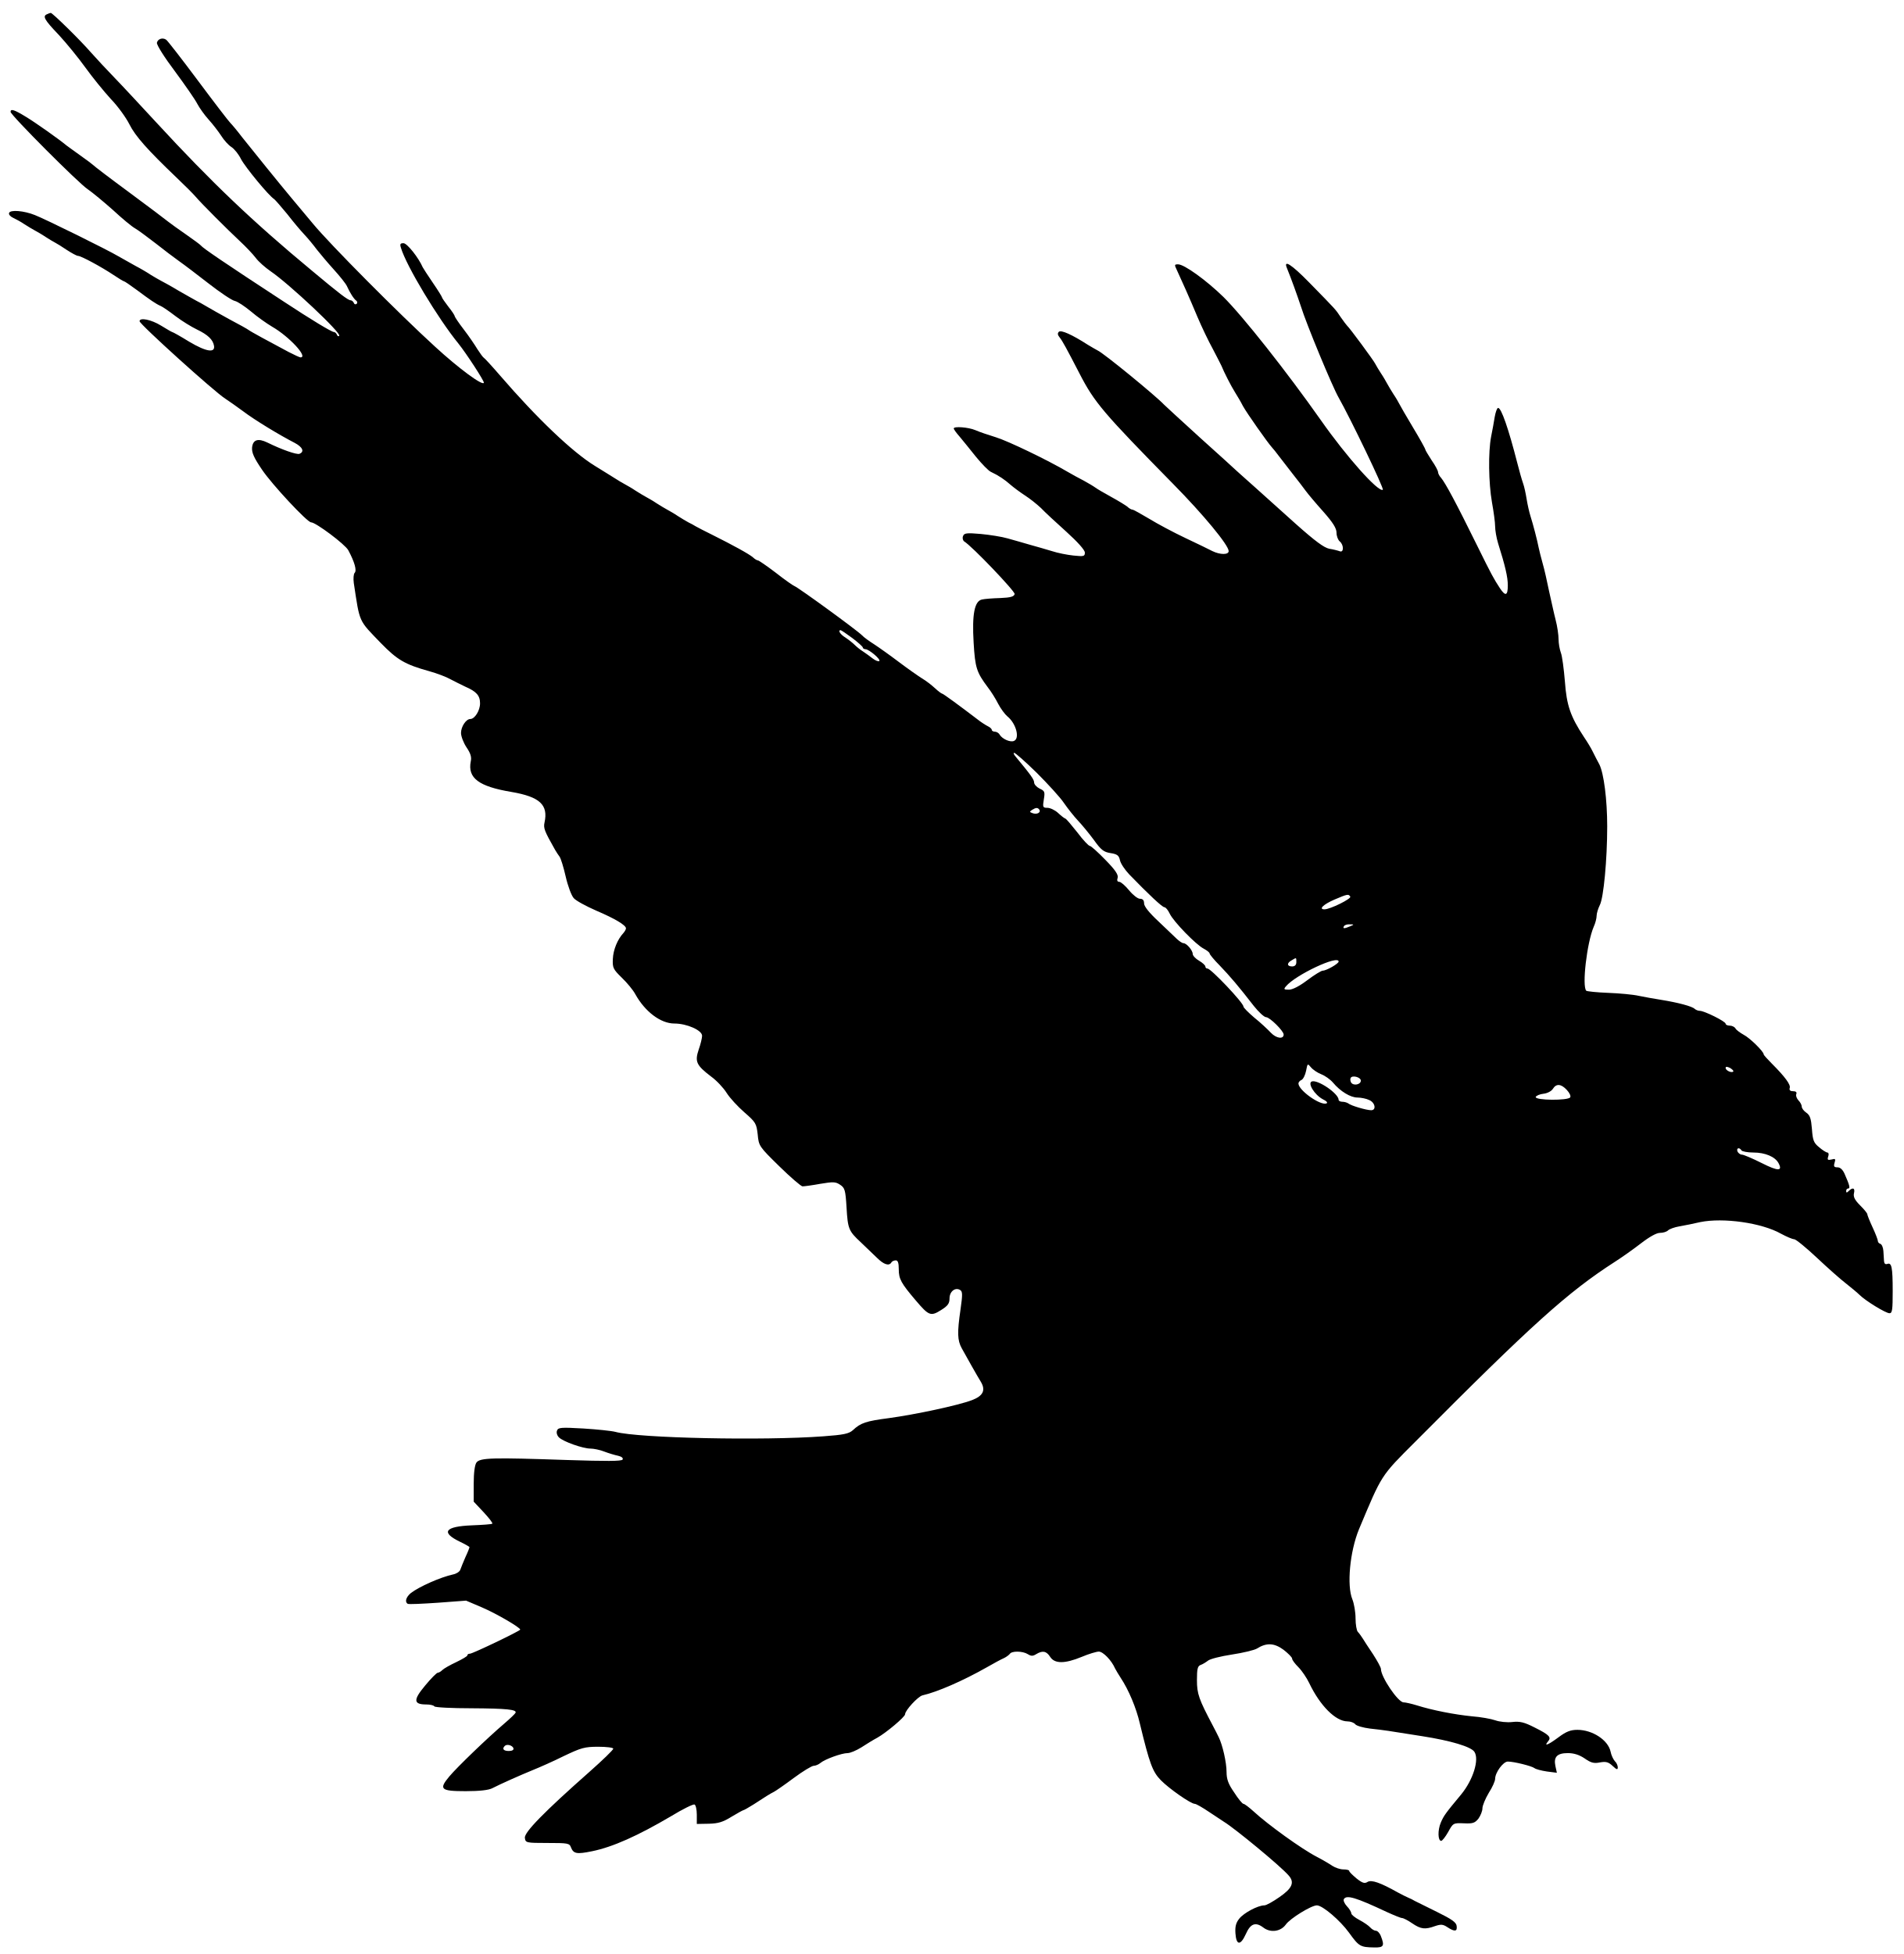
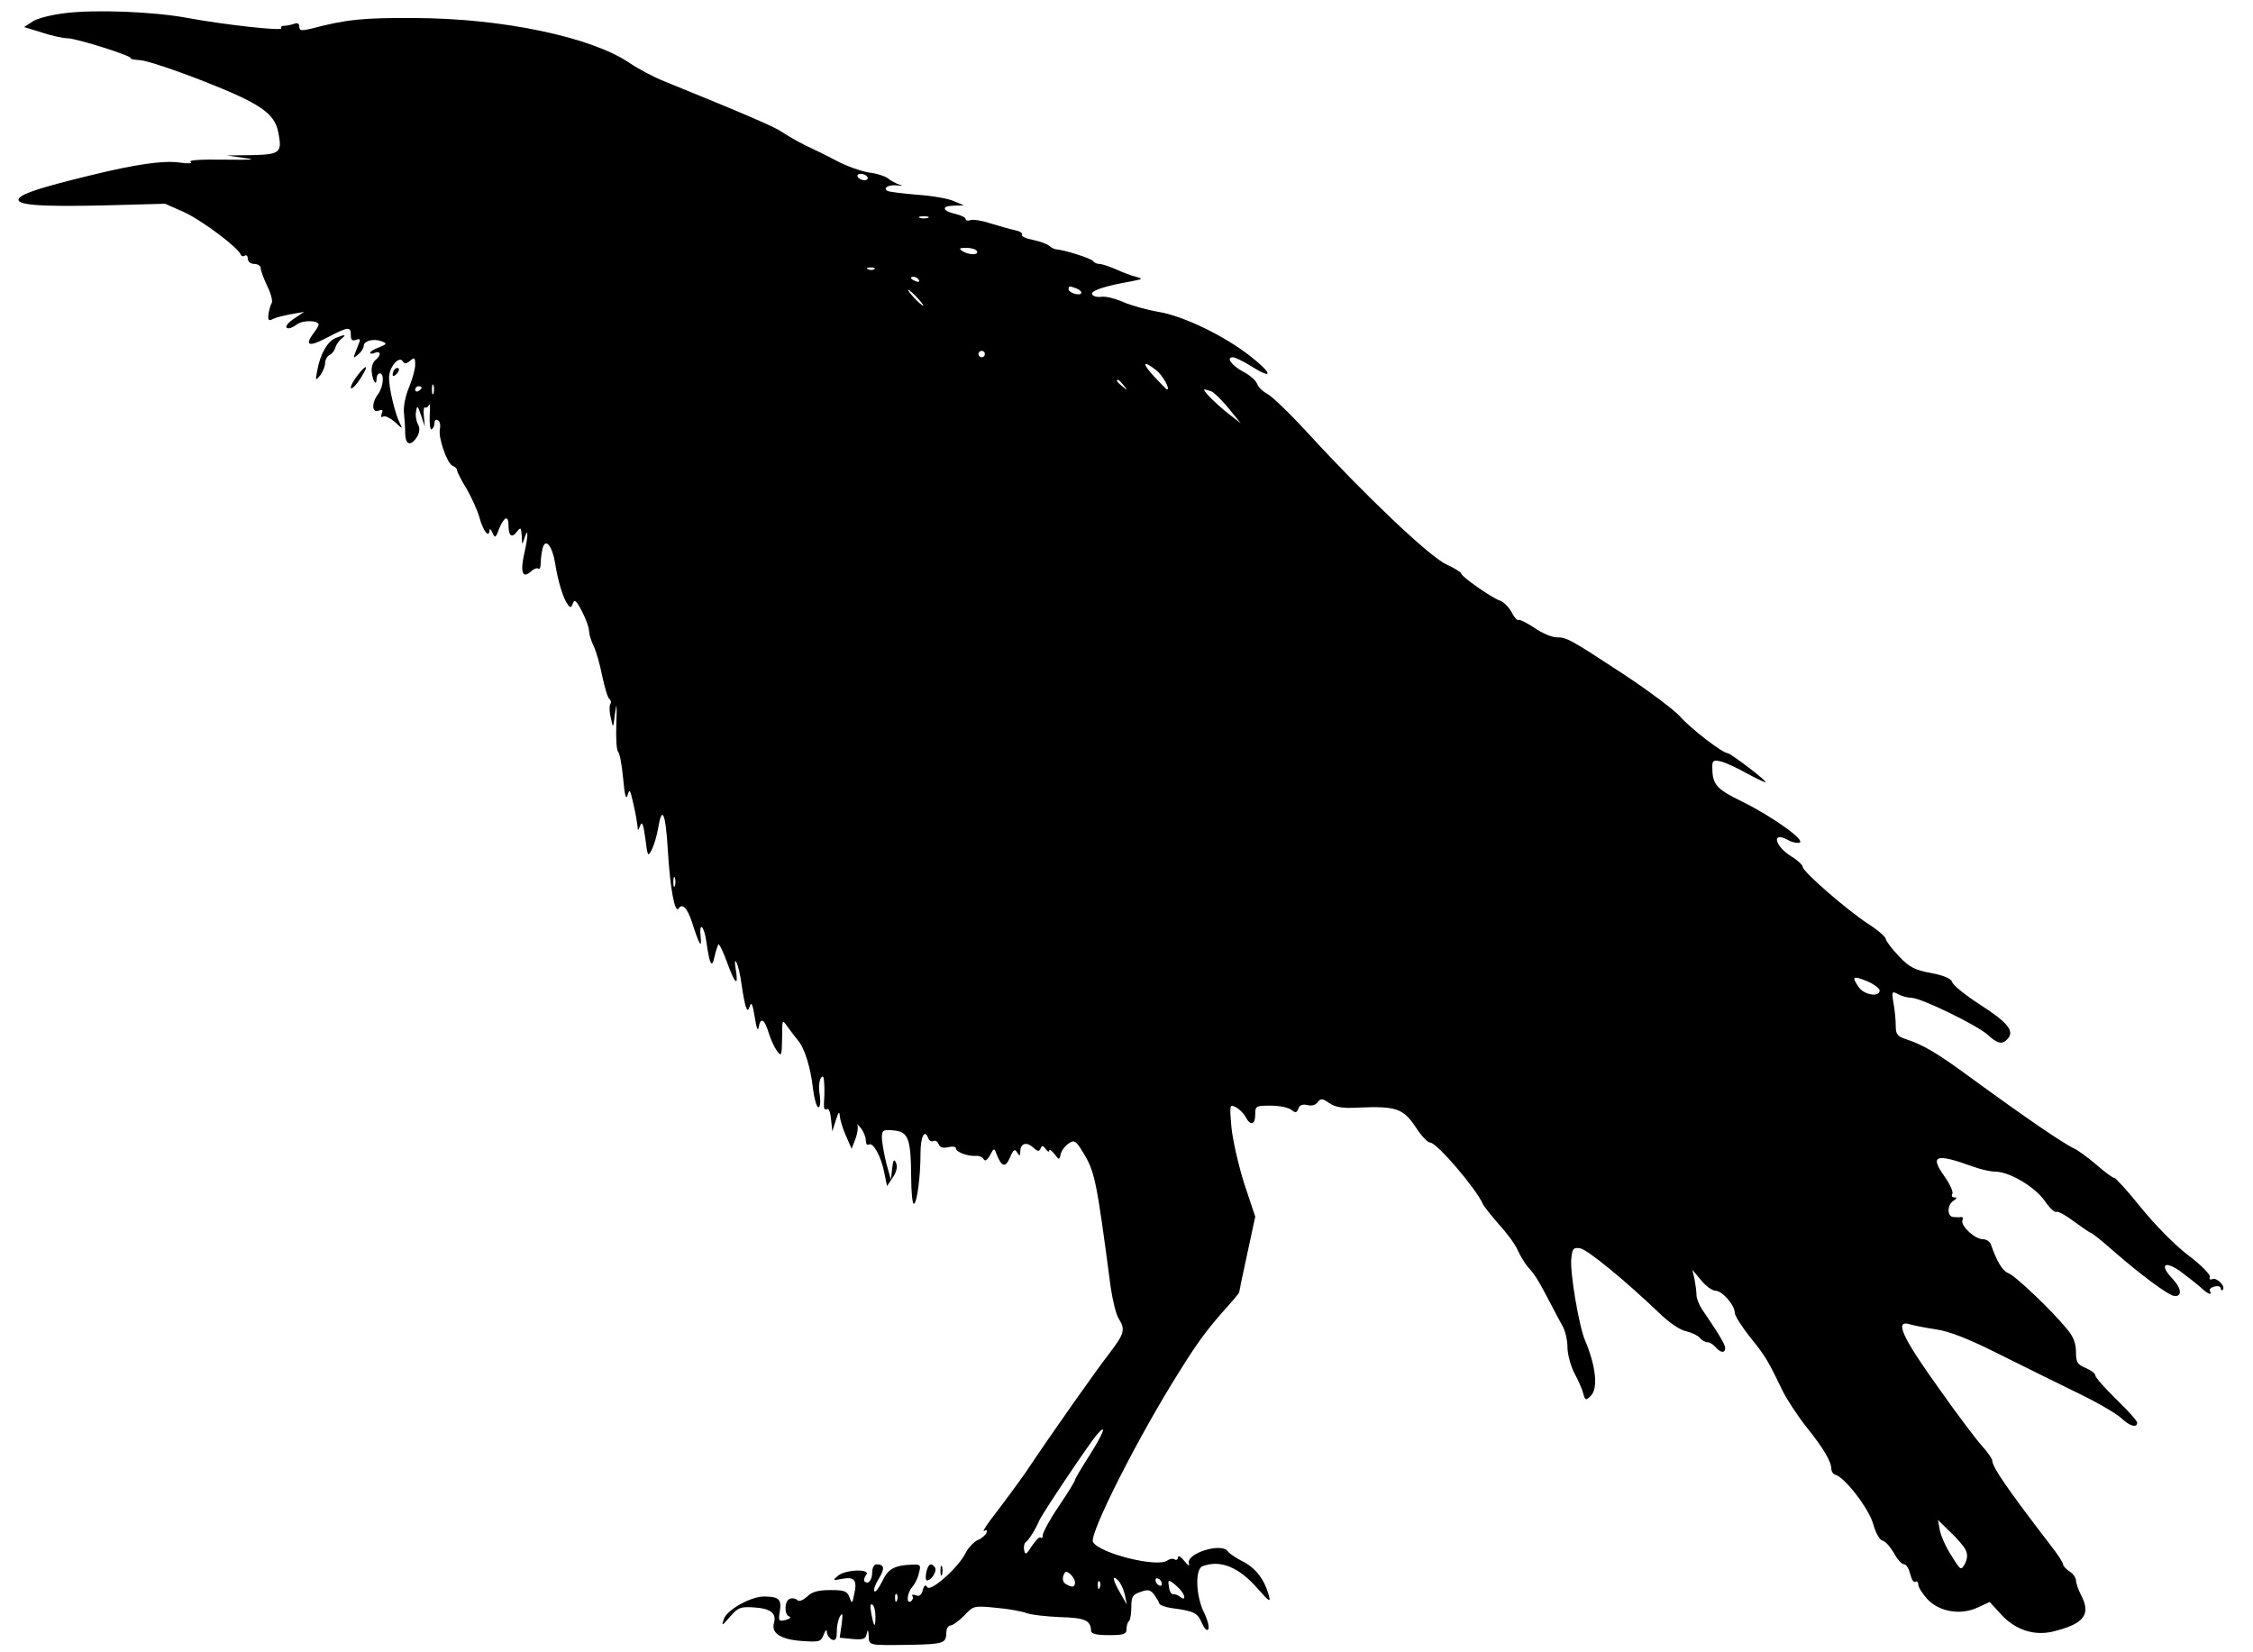
- <svg xmlns="http://www.w3.org/2000/svg" version="1.0" width="900pt" height="924pt" viewBox="0 0 900 924" preserveAspectRatio="xMidYMid meet">
-   <g transform="translate(0,924) scale(0.1,-0.1)" fill="#000000" stroke="none">
-     <path d="M223 9173 c-23 -9 -14 -26 55 -98 37 -40 94 -110 127 -156 33 -46 87 -112 119 -147 33 -34 72 -88 88 -120 28 -56 86 -121 222 -251 38 -36 79 -77 90 -90 29 -34 151 -156 211 -212 28 -26 61 -61 74 -78 13 -18 45 -46 71 -64 87 -59 337 -294 324 -305 -4 -4 -9 -1 -11 6 -3 6 -9 12 -14 12 -11 0 -110 60 -239 145 -283 185 -381 252 -390 264 -3 4 -34 27 -70 52 -36 25 -74 52 -85 61 -11 9 -94 72 -185 139 -91 67 -167 125 -170 129 -3 3 -29 23 -59 44 -30 21 -59 43 -65 47 -36 30 -149 110 -194 137 -54 33 -72 39 -72 23 0 -15 322 -338 365 -366 22 -15 75 -59 119 -98 43 -40 90 -79 105 -87 14 -8 57 -40 96 -70 38 -30 88 -68 112 -85 23 -16 86 -64 140 -106 54 -42 109 -79 123 -82 14 -3 48 -26 77 -50 28 -24 73 -56 100 -72 80 -46 172 -145 134 -145 -4 0 -30 12 -57 26 -92 49 -179 96 -189 104 -5 4 -46 27 -90 50 -44 24 -93 52 -110 62 -16 10 -37 21 -45 25 -8 4 -46 26 -85 48 -38 23 -77 44 -85 48 -8 4 -28 16 -45 26 -16 11 -50 31 -75 44 -25 14 -61 34 -80 45 -50 30 -348 177 -395 195 -52 21 -117 26 -122 10 -3 -7 6 -17 19 -23 13 -6 37 -19 53 -30 17 -11 39 -24 50 -30 11 -6 34 -19 50 -30 17 -11 37 -23 45 -27 8 -4 34 -20 56 -35 23 -15 47 -28 53 -28 14 0 109 -51 169 -91 24 -16 45 -29 48 -29 3 0 31 -19 62 -42 63 -47 89 -65 112 -75 8 -3 40 -25 70 -48 30 -23 76 -51 101 -63 52 -25 76 -48 81 -77 6 -35 -36 -29 -117 19 -42 26 -78 46 -81 46 -2 0 -26 14 -52 30 -47 29 -102 40 -102 21 0 -14 354 -334 405 -366 17 -11 55 -38 85 -60 54 -41 171 -112 243 -149 38 -20 48 -42 23 -52 -13 -5 -84 20 -151 53 -45 22 -69 14 -73 -23 -2 -25 9 -49 47 -105 47 -70 214 -249 232 -249 22 0 161 -104 176 -132 30 -56 41 -96 30 -107 -5 -5 -7 -27 -4 -48 29 -191 21 -173 128 -284 78 -80 114 -101 229 -133 36 -10 81 -27 100 -38 19 -10 51 -26 70 -35 53 -23 70 -42 70 -79 0 -34 -25 -74 -46 -74 -20 0 -44 -36 -44 -66 0 -16 12 -47 26 -68 19 -28 25 -46 20 -67 -15 -78 37 -118 193 -144 134 -23 174 -61 156 -144 -6 -27 -1 -40 50 -130 6 -11 16 -25 21 -32 6 -8 19 -50 29 -94 10 -44 27 -90 38 -102 10 -12 58 -38 106 -59 89 -38 141 -69 141 -84 0 -5 -6 -15 -12 -22 -28 -30 -48 -79 -50 -122 -2 -42 1 -49 42 -89 25 -24 54 -59 64 -78 46 -83 120 -139 185 -139 59 0 131 -32 131 -58 0 -10 -7 -40 -16 -65 -19 -57 -12 -74 59 -128 25 -18 58 -53 73 -77 15 -24 53 -65 84 -92 54 -47 57 -53 63 -105 5 -54 7 -57 102 -150 53 -52 103 -95 110 -95 8 0 46 5 84 12 60 10 72 10 93 -4 23 -15 26 -25 31 -107 6 -103 10 -112 68 -166 23 -22 57 -55 75 -72 33 -33 58 -41 69 -23 3 6 13 10 21 10 10 0 14 -12 14 -42 0 -46 11 -66 80 -147 62 -73 71 -77 120 -46 32 20 40 31 40 55 0 33 27 54 50 40 12 -7 12 -22 2 -92 -16 -110 -15 -146 6 -184 21 -38 72 -129 90 -158 24 -40 11 -67 -42 -87 -66 -25 -268 -68 -393 -85 -107 -14 -133 -22 -170 -57 -19 -17 -44 -22 -140 -29 -282 -21 -873 -9 -983 21 -19 5 -88 12 -152 16 -105 6 -119 5 -124 -10 -4 -9 0 -23 9 -32 20 -20 113 -53 149 -53 15 0 45 -6 65 -14 21 -8 51 -17 66 -20 17 -4 25 -11 21 -18 -5 -8 -77 -8 -263 -2 -352 12 -411 11 -428 -12 -8 -11 -13 -48 -13 -101 l0 -84 47 -50 c25 -27 44 -51 41 -54 -2 -3 -46 -6 -97 -8 -127 -5 -148 -33 -57 -77 25 -12 46 -24 46 -26 0 -3 -8 -24 -19 -47 -10 -23 -21 -50 -24 -59 -3 -10 -19 -20 -34 -23 -60 -13 -161 -58 -200 -88 -23 -19 -30 -42 -15 -51 5 -3 68 0 142 5 l134 10 75 -32 c68 -29 181 -95 181 -105 0 -6 -225 -114 -238 -114 -7 0 -12 -3 -12 -8 0 -4 -24 -18 -53 -32 -28 -13 -58 -30 -65 -37 -7 -7 -17 -13 -22 -13 -5 0 -32 -27 -60 -61 -57 -68 -55 -89 6 -89 18 0 35 -4 38 -9 3 -5 82 -9 176 -9 166 -1 214 -6 208 -21 -2 -5 -25 -27 -53 -51 -82 -70 -223 -206 -260 -250 -51 -61 -42 -70 77 -70 66 0 109 5 126 14 41 21 131 61 192 86 30 12 96 41 146 66 82 39 98 44 163 44 39 0 71 -4 71 -9 0 -6 -51 -55 -112 -109 -215 -190 -310 -287 -306 -313 3 -23 5 -24 107 -24 96 0 104 -1 111 -21 12 -30 27 -33 100 -18 98 20 216 73 374 166 54 33 103 57 110 55 6 -2 11 -24 11 -48 l0 -44 57 1 c44 1 67 8 107 33 28 17 54 31 56 31 3 0 24 12 48 27 58 38 79 51 97 60 8 4 50 33 93 65 43 32 86 58 95 58 8 0 23 6 31 13 21 18 101 47 129 47 12 0 41 12 65 27 23 15 57 36 76 46 41 23 131 98 131 111 0 18 61 84 82 89 70 16 190 68 303 132 33 19 70 39 82 44 11 5 24 15 28 20 9 15 61 14 85 -1 16 -10 24 -10 40 0 30 18 48 15 66 -13 21 -33 69 -33 149 0 33 14 70 25 81 25 20 0 60 -41 77 -80 4 -8 16 -28 27 -45 37 -56 73 -141 90 -215 46 -190 60 -228 99 -268 39 -40 142 -112 161 -112 6 0 36 -17 67 -38 30 -20 62 -41 71 -47 51 -31 266 -208 305 -253 30 -33 18 -61 -43 -103 -30 -21 -62 -39 -71 -39 -31 0 -98 -36 -119 -63 -16 -20 -20 -38 -18 -69 4 -58 24 -59 49 -4 22 50 46 59 83 31 34 -26 82 -19 106 14 20 29 121 91 147 91 27 0 110 -71 152 -129 47 -65 53 -69 119 -70 45 -1 50 7 32 53 -5 14 -16 26 -24 26 -7 0 -19 7 -27 16 -7 8 -30 24 -51 35 -21 11 -38 25 -38 31 0 6 -9 22 -21 34 -12 13 -18 28 -14 34 13 20 55 8 202 -61 35 -16 67 -29 73 -29 6 0 28 -11 48 -25 41 -28 61 -30 108 -13 27 9 37 9 58 -5 35 -23 48 -21 44 6 -2 17 -24 32 -93 66 -49 24 -97 48 -105 52 -8 5 -22 12 -30 15 -8 3 -31 15 -50 25 -82 46 -124 61 -143 50 -14 -9 -24 -6 -52 16 -19 16 -35 31 -35 36 0 4 -12 7 -28 7 -15 0 -38 8 -52 17 -13 9 -47 29 -74 43 -70 36 -231 152 -299 215 -21 19 -42 35 -47 35 -5 0 -25 24 -44 54 -28 40 -36 63 -36 97 0 45 -19 128 -37 164 -5 11 -18 36 -28 55 -66 125 -75 150 -75 215 0 53 3 67 18 72 9 3 25 13 34 20 9 8 60 21 113 29 53 8 106 21 118 28 46 29 82 27 126 -5 22 -17 41 -36 41 -42 0 -7 14 -25 30 -41 16 -16 39 -50 51 -75 51 -107 125 -181 181 -181 14 0 31 -6 37 -14 6 -7 37 -16 69 -20 72 -8 78 -9 247 -36 135 -21 232 -50 247 -74 24 -36 -6 -133 -63 -202 -74 -89 -82 -100 -96 -133 -15 -35 -14 -86 2 -86 5 0 20 19 33 42 23 42 24 43 74 41 42 -2 52 1 69 22 10 14 19 36 19 49 0 13 14 46 30 73 17 26 30 56 30 66 0 30 38 82 60 82 29 0 113 -21 126 -31 6 -5 32 -12 59 -16 l47 -6 -7 32 c-9 43 8 61 59 61 28 0 54 -8 79 -25 30 -21 44 -25 73 -19 28 5 40 2 60 -17 19 -18 24 -19 24 -6 0 8 -6 22 -14 29 -7 8 -17 28 -20 45 -12 55 -86 103 -157 103 -32 0 -53 -8 -89 -35 -50 -37 -71 -45 -50 -20 17 20 7 31 -63 66 -49 25 -69 30 -106 26 -24 -3 -61 1 -80 8 -20 7 -70 16 -111 19 -80 8 -185 28 -261 52 -26 8 -54 14 -62 14 -26 0 -107 120 -107 158 0 7 -17 38 -37 69 -21 31 -43 65 -49 75 -7 11 -17 25 -23 31 -6 6 -11 35 -11 64 0 30 -7 70 -15 90 -27 65 -12 226 31 331 110 262 101 249 268 416 552 555 720 706 942 849 33 21 88 60 123 87 40 31 74 50 90 50 15 0 32 5 39 12 6 6 30 15 54 19 24 4 68 13 98 20 108 22 290 -3 382 -55 26 -14 54 -26 62 -26 8 0 57 -40 108 -88 51 -48 113 -103 138 -122 24 -19 53 -43 63 -53 28 -28 124 -87 142 -87 13 0 15 17 15 104 0 115 -5 137 -26 129 -9 -3 -14 2 -15 13 -1 11 -2 32 -3 48 -1 16 -7 31 -14 34 -7 2 -12 8 -12 13 0 6 -11 35 -25 65 -14 30 -25 58 -25 62 0 5 -15 23 -34 42 -26 26 -33 41 -29 58 6 24 -6 29 -25 10 -9 -9 -12 -9 -12 0 0 7 4 12 10 12 10 0 6 16 -17 68 -9 21 -21 32 -34 32 -16 0 -19 4 -14 21 6 19 4 21 -14 16 -18 -4 -21 -2 -16 14 4 10 2 19 -4 19 -5 0 -23 11 -39 25 -26 21 -30 33 -34 87 -4 49 -9 64 -26 76 -12 8 -22 21 -22 29 0 8 -7 21 -16 30 -8 9 -13 22 -10 29 4 9 -2 14 -15 14 -14 0 -19 5 -16 15 6 15 -22 53 -85 116 -21 21 -38 40 -38 43 0 14 -67 79 -95 93 -16 9 -34 22 -38 29 -4 8 -17 14 -27 14 -11 0 -20 4 -20 9 0 11 -101 61 -122 61 -8 0 -18 4 -24 9 -11 12 -78 30 -159 43 -33 5 -81 14 -106 19 -26 6 -91 12 -144 14 -54 2 -100 7 -104 10 -21 21 3 227 35 302 8 17 14 41 14 53 0 11 7 34 15 50 18 34 35 216 35 372 0 127 -16 251 -37 293 -9 16 -23 44 -31 60 -8 17 -27 48 -42 70 -64 97 -82 150 -90 262 -5 60 -13 121 -19 136 -6 16 -11 45 -11 64 0 20 -6 62 -14 92 -8 31 -21 92 -31 136 -9 44 -22 103 -30 130 -8 28 -16 61 -19 75 -7 36 -26 109 -39 150 -6 19 -14 55 -18 80 -4 25 -11 59 -17 75 -6 17 -18 59 -27 95 -42 164 -76 262 -91 261 -5 0 -12 -20 -16 -43 -4 -24 -11 -65 -17 -93 -14 -73 -12 -218 4 -310 8 -44 15 -95 15 -114 0 -18 6 -54 14 -80 34 -108 46 -160 46 -199 0 -49 -11 -53 -37 -14 -30 46 -39 62 -108 202 -100 203 -150 296 -171 321 -8 8 -14 21 -14 27 0 6 -13 31 -30 55 -16 25 -30 48 -30 51 0 4 -26 51 -58 104 -32 53 -61 104 -65 112 -4 8 -16 29 -27 45 -11 17 -24 39 -30 50 -6 11 -19 34 -30 50 -11 17 -23 37 -27 45 -7 15 -122 171 -133 180 -3 3 -17 21 -30 40 -26 39 -20 32 -149 164 -85 87 -124 111 -105 67 20 -49 47 -124 66 -181 25 -81 149 -380 178 -430 55 -97 216 -431 209 -436 -21 -13 -171 155 -293 329 -162 230 -369 492 -461 583 -81 79 -185 154 -214 154 -18 0 -18 -2 -6 -27 21 -45 60 -132 98 -223 20 -47 52 -114 72 -150 19 -36 37 -72 41 -80 11 -28 45 -95 64 -125 10 -16 28 -46 38 -66 19 -34 116 -172 137 -195 6 -6 20 -24 32 -40 12 -16 42 -54 65 -84 24 -30 52 -67 63 -82 11 -15 48 -59 83 -98 45 -51 62 -78 62 -99 0 -16 7 -34 15 -41 20 -16 20 -54 1 -47 -8 3 -30 9 -50 12 -25 5 -67 36 -158 117 -68 61 -156 140 -197 177 -41 36 -79 71 -85 76 -6 6 -83 76 -171 155 -88 80 -164 150 -170 156 -37 40 -287 245 -315 257 -8 4 -28 16 -45 26 -76 49 -128 72 -138 62 -7 -7 -6 -15 4 -27 13 -16 33 -53 93 -169 71 -138 111 -185 444 -524 142 -144 262 -289 262 -317 0 -18 -40 -18 -77 0 -15 8 -73 36 -128 62 -55 26 -132 67 -171 91 -39 23 -74 43 -79 43 -5 0 -16 6 -24 14 -9 7 -43 28 -76 46 -33 18 -67 38 -75 44 -8 6 -33 21 -55 33 -22 11 -56 30 -75 41 -95 56 -282 146 -340 164 -36 11 -80 26 -98 34 -33 14 -102 19 -102 8 0 -4 12 -21 28 -39 15 -18 50 -61 77 -95 28 -34 59 -66 70 -71 38 -18 66 -37 93 -61 15 -13 46 -36 69 -51 22 -14 56 -41 75 -59 18 -19 72 -69 121 -113 53 -48 87 -86 87 -98 0 -18 -5 -19 -54 -14 -29 3 -75 12 -102 21 -27 8 -74 22 -104 30 -30 9 -77 22 -105 30 -27 8 -85 17 -127 21 -68 6 -79 4 -84 -10 -4 -9 -1 -20 5 -25 38 -23 241 -236 239 -249 -3 -12 -18 -17 -68 -19 -36 -1 -75 -4 -87 -7 -35 -8 -47 -70 -39 -204 7 -119 14 -140 67 -211 15 -19 37 -54 49 -78 12 -23 32 -50 44 -60 41 -33 60 -105 30 -116 -18 -7 -55 10 -67 30 -4 8 -15 14 -22 14 -8 0 -15 4 -15 8 0 5 -8 13 -19 18 -10 5 -32 19 -47 31 -84 64 -164 123 -169 123 -3 0 -18 11 -33 25 -15 14 -43 36 -62 47 -19 12 -69 47 -110 78 -41 31 -93 68 -116 83 -22 14 -49 33 -58 43 -25 25 -301 226 -320 233 -6 2 -46 30 -88 63 -42 32 -80 58 -84 58 -4 0 -15 6 -23 14 -18 16 -97 59 -191 106 -36 18 -72 36 -80 41 -8 5 -24 14 -35 19 -11 6 -33 19 -50 30 -16 11 -39 24 -50 30 -11 6 -33 19 -50 30 -16 11 -39 24 -50 30 -11 6 -33 19 -50 30 -16 11 -39 24 -50 30 -11 6 -32 18 -47 28 -15 9 -57 36 -95 59 -106 65 -273 224 -449 428 -38 44 -72 81 -76 83 -4 2 -17 20 -30 40 -12 20 -41 63 -65 94 -24 31 -43 60 -43 63 0 4 -13 24 -30 45 -16 21 -30 41 -30 44 0 3 -20 35 -44 70 -24 35 -45 68 -47 72 -20 46 -74 114 -91 114 -15 0 -18 -4 -12 -22 25 -85 175 -334 272 -453 37 -46 123 -178 120 -185 -5 -16 -119 68 -230 170 -170 155 -498 485 -578 582 -41 49 -87 104 -102 122 -47 56 -192 235 -233 287 -22 29 -47 59 -56 68 -9 9 -78 99 -154 201 -76 102 -143 188 -149 192 -17 12 -40 4 -44 -14 -2 -10 36 -70 85 -135 48 -65 96 -134 106 -154 10 -19 34 -53 54 -75 19 -21 46 -56 59 -76 13 -21 35 -45 48 -53 14 -9 35 -35 46 -58 21 -39 131 -173 157 -189 6 -5 33 -36 61 -70 27 -35 64 -79 82 -98 18 -19 44 -51 58 -70 15 -19 51 -62 80 -94 29 -32 58 -68 63 -80 13 -29 32 -60 44 -68 5 -4 6 -11 1 -15 -5 -4 -11 -2 -13 5 -3 6 -9 12 -15 12 -12 0 -54 32 -183 140 -280 232 -475 418 -735 700 -74 80 -163 176 -199 213 -36 37 -86 91 -111 119 -52 60 -183 188 -190 187 -3 0 -11 -3 -17 -6z m3807 -2950 c28 -21 50 -41 50 -45 0 -4 6 -8 13 -8 17 -1 73 -48 65 -56 -4 -3 -18 2 -31 12 -14 11 -35 26 -47 34 -13 8 -30 22 -39 31 -9 9 -28 24 -43 34 -25 15 -37 35 -23 35 3 0 28 -17 55 -37z m872 -637 c52 -52 111 -116 129 -143 18 -26 48 -64 66 -83 18 -19 52 -60 75 -91 34 -48 47 -58 79 -63 32 -5 40 -11 45 -34 3 -15 23 -45 44 -67 91 -94 156 -155 166 -155 6 0 17 -13 25 -30 18 -38 124 -147 161 -166 15 -8 28 -18 28 -23 0 -4 21 -30 48 -57 48 -50 89 -98 161 -191 23 -29 49 -53 58 -53 17 0 83 -65 83 -82 0 -23 -34 -19 -60 8 -15 16 -50 49 -79 72 -28 24 -51 47 -51 52 0 18 -154 180 -170 180 -6 0 -10 4 -10 9 0 6 -13 18 -30 28 -16 9 -30 24 -30 32 0 17 -29 51 -44 51 -6 0 -19 9 -31 20 -11 10 -50 48 -87 83 -44 41 -68 71 -68 85 0 15 -6 22 -20 22 -10 0 -33 18 -51 40 -18 22 -39 40 -46 40 -10 0 -12 7 -8 19 4 14 -10 36 -58 85 -35 36 -68 66 -74 66 -5 0 -32 28 -58 63 -27 34 -52 64 -57 66 -5 1 -21 14 -35 27 -14 13 -37 24 -50 24 -22 0 -23 3 -17 40 6 36 4 40 -20 51 -14 7 -26 20 -26 29 0 14 -16 36 -88 123 -8 9 -11 17 -6 17 5 0 53 -42 106 -94z m13 -175 c8 -14 -13 -24 -33 -16 -14 5 -14 7 -2 15 19 12 27 12 35 1z m1470 -411 c6 -10 -95 -60 -122 -60 -29 0 -6 23 47 46 63 27 67 27 75 14z m0 -140 c-28 -12 -37 -12 -30 0 3 6 16 10 28 9 21 0 21 -1 2 -9z m-255 -170 c0 -13 -7 -20 -20 -20 -25 0 -26 16 -2 29 23 14 22 14 22 -9z m200 3 c0 -10 -58 -43 -75 -43 -7 0 -40 -20 -73 -45 -37 -28 -70 -45 -87 -45 -24 0 -26 2 -14 16 45 54 249 150 249 117z m-82 -533 c18 -7 42 -24 55 -39 35 -42 83 -71 116 -71 16 0 42 -5 56 -12 28 -12 34 -48 9 -48 -23 0 -97 22 -108 32 -6 4 -18 8 -28 8 -10 0 -18 4 -18 9 0 30 -99 97 -127 87 -21 -8 13 -63 52 -84 19 -9 25 -17 17 -20 -30 -10 -131 62 -132 94 0 7 7 14 14 17 8 3 18 23 22 43 7 36 7 36 23 17 9 -11 31 -26 49 -33z m1948 13 c-8 -8 -36 5 -36 17 0 7 6 7 21 0 11 -7 18 -14 15 -17z m-1761 -43 c0 -19 -35 -26 -46 -9 -4 7 -5 17 -2 22 8 14 48 3 48 -13z m974 -44 c13 -14 20 -29 16 -35 -9 -16 -168 -15 -163 2 3 6 19 13 37 15 18 2 37 12 44 23 16 26 39 24 66 -5z m826 -286 c3 -5 29 -10 56 -10 56 0 103 -20 119 -50 21 -39 -2 -39 -79 0 -44 22 -86 40 -94 40 -8 0 -17 7 -21 15 -6 17 9 21 19 5z m-5807 -2827 c2 -8 -6 -13 -22 -13 -25 0 -33 10 -19 24 10 10 36 3 41 -11z" />
+ <svg xmlns="http://www.w3.org/2000/svg" version="1.0" width="700pt" height="513pt" viewBox="0 0 700 513" preserveAspectRatio="xMidYMid meet">
+   <g transform="translate(0,513) scale(0.1,-0.1)" fill="#000000" stroke="none">
+     <path d="M201 5089 c-41 -5 -86 -16 -100 -26 l-26 -17 55 -17 c30 -10 67 -18 81 -18 29 -1 201 -55 195 -62 -2 -2 11 -5 30 -6 19 -1 107 -30 196 -65 178 -70 222 -100 233 -161 12 -61 5 -67 -82 -69 l-78 -1 55 -8 c40 -5 23 -6 -63 -5 -70 1 -112 -1 -105 -7 8 -5 -6 -6 -34 -2 -51 7 -135 -5 -278 -40 -148 -36 -207 -55 -220 -70 -18 -22 59 -28 268 -23 l185 5 61 -27 c55 -26 166 -109 174 -131 2 -5 8 -7 13 -3 5 3 9 -2 9 -10 0 -9 9 -16 20 -16 11 0 20 -6 20 -13 0 -7 9 -32 20 -55 12 -24 18 -48 14 -54 -4 -6 -8 -22 -10 -34 -2 -19 1 -22 14 -15 10 5 35 11 57 15 l40 7 -27 -18 c-27 -17 -37 -33 -20 -33 5 0 16 6 26 13 18 13 66 12 66 -2 0 -3 -7 -15 -15 -25 -30 -40 -16 -45 41 -15 67 35 74 35 74 8 0 -15 4 -19 16 -15 12 5 15 2 9 -11 -20 -51 -20 -49 -2 -34 9 7 17 19 17 26 0 16 30 24 55 15 18 -7 18 -9 -7 -19 -16 -6 -28 -13 -28 -17 0 -3 7 -4 15 0 19 7 20 -8 1 -23 -8 -7 -13 -23 -11 -37 3 -29 15 -45 15 -21 0 10 5 17 10 17 15 0 11 -42 -5 -64 -21 -27 -20 -60 1 -52 12 5 15 2 10 -9 -3 -10 -2 -13 5 -9 6 3 22 -5 36 -17 24 -23 25 -23 15 -3 -15 29 -35 114 -33 143 1 32 31 66 42 49 6 -9 11 -9 23 1 14 12 16 10 16 -12 0 -14 -9 -46 -19 -70 -11 -25 -18 -60 -16 -79 2 -18 4 -48 4 -66 1 -36 19 -39 38 -7 7 13 8 26 1 38 -5 10 -8 28 -5 40 3 19 5 17 15 -13 l12 -35 -3 32 c-2 18 0 30 4 27 4 -2 9 2 12 8 3 7 4 -8 2 -34 -1 -26 2 -45 6 -42 5 3 9 12 9 20 0 8 5 12 11 8 6 -3 8 -15 6 -26 -7 -25 22 -108 39 -115 8 -3 14 -9 14 -14 0 -4 13 -31 30 -58 16 -28 34 -68 40 -90 11 -40 29 -64 31 -39 0 7 4 4 9 -7 8 -18 10 -17 21 13 16 38 29 42 29 9 0 -32 10 -40 26 -19 12 15 13 14 15 -13 1 -30 1 -30 9 -5 12 36 11 2 -1 -49 -13 -58 -6 -80 20 -57 9 9 21 13 24 9 4 -3 7 5 7 18 0 13 3 34 6 46 9 33 30 7 39 -48 8 -53 25 -109 39 -127 8 -11 11 -11 16 4 5 13 11 8 28 -25 12 -23 22 -50 22 -60 0 -10 6 -31 14 -47 8 -16 20 -58 27 -94 8 -36 17 -68 22 -71 5 -4 7 -11 3 -17 -3 -5 -3 -25 2 -43 7 -34 7 -33 13 16 5 36 6 27 4 -33 -2 -45 1 -84 5 -87 5 -3 12 -40 16 -83 5 -54 9 -69 14 -52 6 21 8 17 18 -28 7 -29 12 -61 13 -70 0 -14 2 -13 8 3 6 15 10 4 16 -40 7 -56 8 -58 20 -35 7 14 16 44 20 68 12 72 23 47 30 -70 7 -119 22 -199 34 -180 11 17 27 0 41 -43 22 -69 31 -85 27 -47 -6 51 11 37 18 -16 10 -70 17 -82 25 -44 4 18 10 35 12 38 3 2 15 -23 27 -56 25 -68 36 -78 27 -22 -4 23 -3 32 2 22 5 -8 12 -39 16 -68 4 -29 10 -60 13 -69 6 -15 7 -14 13 2 5 14 9 2 15 -35 5 -33 10 -46 12 -32 6 33 18 27 31 -16 6 -20 18 -46 26 -57 14 -19 15 -15 16 40 0 59 0 59 17 35 10 -14 24 -32 32 -42 21 -24 40 -86 47 -151 4 -31 11 -57 17 -57 5 0 7 16 4 38 -4 20 -2 44 3 52 7 11 10 6 11 -20 1 -19 0 -46 -1 -59 -1 -14 2 -21 9 -17 6 4 11 -9 13 -31 l4 -38 11 35 c8 25 11 29 12 14 1 -12 9 -40 19 -62 l18 -41 12 31 c6 17 9 36 6 42 -3 6 2 2 10 -8 9 -11 16 -28 16 -39 0 -10 4 -16 9 -13 13 9 38 -35 48 -85 l9 -44 18 27 c12 18 15 34 10 45 -6 14 -9 10 -12 -17 l-4 -35 -14 50 c-7 28 -13 63 -14 78 0 26 2 28 37 25 45 -4 53 -25 54 -145 0 -46 4 -83 8 -83 10 0 21 84 21 157 0 52 13 77 24 47 3 -8 10 -12 16 -9 6 3 13 -1 16 -9 4 -11 14 -14 30 -10 13 3 24 2 24 -4 0 -11 37 -25 62 -23 9 1 20 -3 24 -10 4 -8 11 -4 20 12 12 23 13 23 20 4 16 -41 28 -44 42 -11 10 24 15 28 22 16 8 -13 10 -12 10 2 0 26 19 32 40 13 14 -13 19 -13 23 -3 4 10 8 10 16 -2 6 -8 11 -10 11 -5 0 6 7 1 16 -10 15 -20 15 -20 20 1 3 11 14 25 25 32 16 11 22 8 42 -25 39 -63 43 -83 88 -423 6 -41 17 -85 25 -97 21 -34 18 -46 -31 -110 -36 -46 -176 -244 -258 -367 -15 -22 -70 -97 -111 -150 -16 -22 -24 -36 -18 -32 7 4 10 2 7 -6 -3 -7 -15 -18 -28 -23 -12 -6 -29 -24 -37 -40 -22 -45 -109 -122 -119 -106 -6 9 -10 6 -14 -9 -4 -16 -11 -21 -22 -16 -9 3 -13 2 -10 -3 3 -5 1 -12 -5 -16 -15 -9 -12 26 4 44 8 9 18 28 21 44 7 25 5 27 -21 26 -55 -2 -75 -13 -93 -52 -10 -20 -20 -34 -24 -31 -4 4 2 21 13 39 20 32 18 45 -7 45 -7 0 -13 -11 -13 -24 0 -25 -12 -40 -24 -29 -3 3 -1 12 5 20 17 19 -61 18 -87 -2 -18 -15 -17 -16 13 -10 38 7 47 -4 37 -48 -6 -30 -7 -31 -15 -9 -7 19 -16 22 -59 22 -37 0 -57 -5 -72 -20 -14 -12 -25 -17 -31 -11 -5 5 -16 7 -23 4 -17 -6 -18 -50 -2 -55 7 -3 2 -7 -11 -11 -22 -5 -23 -3 -18 28 6 37 -4 45 -51 45 -41 -1 -114 -42 -123 -70 -8 -23 -6 -22 19 7 25 29 33 32 76 29 49 -3 69 -18 61 -47 -10 -32 19 -52 84 -57 57 -4 61 -3 70 19 6 16 10 18 10 8 1 -9 8 -19 16 -23 11 -4 15 2 15 27 0 18 5 39 11 47 7 11 8 4 4 -26 l-6 -42 40 -4 c34 -3 41 0 44 17 3 14 5 12 6 -7 1 -31 -3 -30 134 -28 96 2 107 5 107 36 0 13 6 24 13 24 7 0 26 14 43 31 28 30 30 31 98 24 38 -3 80 -11 94 -16 15 -6 62 -11 105 -13 78 -2 96 -10 97 -43 0 -9 18 -13 55 -13 47 0 55 3 55 18 0 10 3 22 8 26 4 4 7 24 7 44 0 31 4 38 28 46 24 9 31 7 43 -8 7 -10 15 -23 16 -28 2 -5 19 -11 38 -14 70 -9 81 -15 94 -46 8 -18 16 -26 20 -20 4 6 -2 30 -14 54 -25 52 -27 133 -4 142 55 21 113 -2 172 -70 38 -43 41 -44 33 -16 -14 47 -41 82 -82 102 -21 11 -40 24 -44 30 -18 29 -132 -6 -121 -38 4 -9 -3 -6 -14 8 -11 14 -20 19 -20 12 0 -7 -5 -10 -10 -7 -6 4 -16 2 -23 -3 -29 -23 -209 21 -231 57 -14 22 140 327 269 531 54 87 83 126 132 182 29 32 53 60 53 63 0 2 11 55 25 119 l25 116 -34 102 c-18 57 -36 136 -40 176 -6 70 -6 72 14 62 11 -6 24 -19 30 -30 15 -29 30 -25 30 8 0 26 2 27 48 27 27 0 56 -6 64 -13 13 -10 17 -10 22 4 4 11 13 14 28 11 13 -4 26 0 32 9 10 12 14 12 36 -3 19 -13 41 -17 92 -14 115 5 138 -3 176 -60 17 -27 38 -49 46 -49 20 0 141 -141 163 -190 3 -8 27 -37 51 -65 25 -27 51 -63 58 -80 7 -16 21 -39 31 -51 23 -25 35 -46 68 -109 14 -27 32 -61 40 -75 8 -14 15 -43 15 -65 0 -22 10 -58 21 -80 12 -22 25 -51 28 -64 6 -22 8 -23 24 -7 23 23 15 93 -18 171 -19 43 -48 214 -43 255 3 30 6 35 27 32 23 -4 137 -97 248 -203 29 -28 64 -52 82 -55 17 -4 36 -13 42 -20 6 -8 17 -14 24 -14 7 0 18 -7 25 -15 15 -18 30 -20 30 -3 0 11 -19 43 -71 119 -10 15 -18 35 -18 45 0 11 -3 33 -6 49 l-7 30 27 -32 c14 -18 35 -33 45 -33 21 0 60 -45 60 -69 0 -9 22 -43 48 -76 48 -59 55 -72 102 -169 14 -27 46 -76 73 -110 53 -66 77 -107 77 -130 0 -8 6 -16 13 -18 28 -7 104 -105 117 -153 8 -28 20 -50 30 -52 9 -2 24 -20 35 -39 10 -19 24 -34 31 -34 7 0 15 -14 19 -30 4 -17 11 -28 16 -24 5 3 9 -1 9 -9 0 -8 13 -28 28 -45 38 -40 104 -51 157 -26 l37 17 32 -35 c45 -51 104 -71 164 -57 98 24 120 53 87 115 -8 16 -15 36 -15 44 0 8 -9 21 -20 28 -11 7 -20 17 -20 22 0 5 -18 33 -41 62 -129 168 -179 240 -179 260 0 6 -15 27 -33 47 -18 20 -76 97 -129 172 -118 164 -143 219 -95 205 12 -4 49 -11 82 -16 42 -6 103 -30 200 -79 77 -38 187 -93 245 -121 58 -28 116 -62 131 -76 26 -25 49 -31 49 -14 0 6 -29 38 -65 73 -36 35 -65 68 -65 74 0 6 -13 16 -30 23 -26 11 -30 18 -30 50 0 26 -8 48 -28 71 -46 57 -163 168 -183 174 -17 6 -36 38 -53 88 -3 9 -14 17 -25 17 -25 0 -69 41 -64 58 3 7 1 12 -4 11 -4 -1 -15 -1 -24 0 -20 1 -20 38 1 51 11 7 11 10 2 10 -7 0 -10 5 -6 11 3 6 -7 29 -23 52 -49 68 -30 75 86 33 24 -9 56 -16 70 -16 44 0 123 -47 154 -91 15 -22 31 -37 36 -34 5 3 30 -11 55 -30 26 -19 49 -35 52 -35 3 0 36 -26 72 -58 86 -75 168 -135 186 -138 26 -4 25 22 -3 52 -43 45 -27 60 25 23 24 -18 52 -40 63 -50 21 -20 36 -25 27 -10 -3 5 3 11 14 14 11 3 20 0 20 -6 0 -6 3 -7 6 -4 10 10 -18 39 -32 33 -7 -3 -11 0 -8 7 2 7 -27 37 -67 67 -41 31 -103 94 -146 147 -41 51 -79 93 -83 93 -5 0 -30 18 -56 41 -26 22 -57 45 -68 50 -35 16 -152 96 -330 226 -94 69 -141 97 -190 113 -31 10 -36 16 -36 43 0 18 -3 49 -7 71 -6 36 -5 38 15 27 11 -6 30 -11 41 -11 29 0 204 -85 237 -115 31 -29 46 -31 63 -11 20 24 -3 51 -89 106 -43 28 -82 59 -84 68 -4 12 -25 21 -66 29 -50 9 -68 18 -100 52 -22 23 -40 47 -41 54 0 6 -25 28 -55 47 -67 44 -202 161 -203 177 -1 6 -16 21 -35 32 -52 32 -63 79 -12 52 13 -8 30 -11 37 -9 20 7 -84 81 -177 127 -82 40 -94 53 -94 109 0 19 4 22 28 16 15 -4 50 -20 78 -36 28 -15 54 -28 59 -28 10 0 -107 89 -117 90 -16 0 -117 78 -148 114 -19 21 -98 80 -175 131 -168 110 -177 115 -209 115 -14 0 -45 13 -68 29 -24 16 -46 27 -50 25 -4 -3 -14 9 -22 25 -9 16 -26 33 -38 36 -25 9 -118 74 -118 83 0 4 -21 17 -47 29 -52 24 -255 217 -429 407 -54 59 -111 114 -126 122 -15 8 -29 22 -32 31 -3 10 -22 27 -43 38 -37 20 -55 45 -32 45 6 0 34 -13 60 -30 66 -41 62 -20 -7 34 -82 64 -207 124 -284 137 -36 6 -85 20 -109 30 -24 11 -55 19 -69 17 -14 -2 -27 2 -29 8 -4 11 41 26 122 40 36 7 37 8 15 14 -14 3 -42 14 -62 23 -21 9 -44 17 -52 17 -8 0 -17 4 -20 9 -5 8 -87 34 -112 36 -6 0 -18 5 -25 12 -8 6 -31 14 -51 18 -21 4 -35 11 -33 16 3 5 -7 11 -22 14 -15 3 -49 13 -76 21 -26 9 -54 13 -62 10 -8 -3 -15 -1 -15 4 0 4 -13 11 -30 15 -42 9 -47 25 -8 26 l33 1 -31 13 c-17 8 -69 17 -115 20 -46 4 -87 9 -92 12 -15 9 4 20 30 17 17 -2 20 -1 8 2 -11 4 -27 12 -35 19 -8 7 -35 16 -60 19 -25 4 -70 20 -100 36 -30 16 -75 38 -99 49 -24 12 -55 30 -70 40 -22 16 -110 54 -366 158 -33 13 -82 39 -110 58 -118 80 -394 138 -665 139 -163 1 -213 -4 -327 -34 -27 -6 -33 -5 -33 7 0 10 -6 13 -16 9 -9 -3 -22 -6 -30 -6 -9 0 -13 -4 -10 -8 5 -9 -176 11 -290 32 -106 20 -290 27 -383 15z m2494 -509 c3 -5 -1 -10 -9 -10 -8 0 -18 5 -21 10 -3 6 1 10 9 10 8 0 18 -4 21 -10z m188 -127 c-7 -2 -19 -2 -25 0 -7 3 -2 5 12 5 14 0 19 -2 13 -5z m152 -103 c8 -13 -25 -13 -45 0 -12 8 -9 10 12 10 15 0 30 -4 33 -10z m-318 -56 c-3 -3 -12 -4 -19 -1 -8 3 -5 6 6 6 11 1 17 -2 13 -5z m138 -34 c3 -6 -1 -7 -9 -4 -18 7 -21 14 -7 14 6 0 13 -4 16 -10z m489 -26 c23 -9 20 -23 -4 -17 -11 3 -20 9 -20 14 0 11 3 11 24 3z m-494 -29 c13 -14 21 -25 18 -25 -2 0 -15 11 -28 25 -13 14 -21 25 -18 25 2 0 15 -11 28 -25z m210 -175 c0 -5 -4 -10 -10 -10 -5 0 -10 5 -10 10 0 6 5 10 10 10 6 0 10 -4 10 -10z m532 -50 c20 -15 45 -60 34 -60 -2 0 -19 18 -40 40 -39 42 -36 53 6 20z m-101 -47 c13 -16 12 -17 -3 -4 -17 13 -22 21 -14 21 2 0 10 -8 17 -17z m-2144 -25 c-3 -7 -5 -2 -5 12 0 14 2 19 5 13 2 -7 2 -19 0 -25z m-37 18 c0 -3 -4 -8 -10 -11 -5 -3 -10 -1 -10 4 0 6 5 11 10 11 6 0 10 -2 10 -4z m2454 -12 c8 -3 32 -27 53 -52 l38 -47 -40 31 c-42 34 -82 74 -72 74 3 0 12 -3 21 -6z m-1667 -1536 c-3 -7 -5 -2 -5 12 0 14 2 19 5 13 2 -7 2 -19 0 -25z m3743 -325 c0 -22 -48 -14 -64 9 -24 34 -20 38 24 20 22 -9 40 -23 40 -29z m-2454 -1443 c-25 -39 -46 -74 -46 -78 0 -4 -23 -41 -50 -81 -28 -41 -50 -82 -50 -90 0 -8 -3 -11 -7 -8 -3 4 -15 -8 -27 -26 -17 -27 -21 -29 -24 -13 -2 10 0 21 5 25 10 7 30 39 42 67 10 23 155 239 179 267 33 38 21 5 -22 -63z m2721 -295 c7 -14 6 -27 -2 -43 -12 -22 -13 -22 -42 25 -17 26 -33 62 -36 79 l-6 32 38 -37 c21 -20 43 -45 48 -56z m-2767 -101 c0 -16 -9 -17 -29 -5 -8 5 -11 16 -7 26 5 14 9 15 21 5 8 -7 15 -19 15 -26z m155 -39 l6 -30 -20 35 c-24 41 -27 60 -7 40 8 -8 17 -28 21 -45z m115 34 c0 -6 -4 -7 -10 -4 -5 3 -10 11 -10 16 0 6 5 7 10 4 6 -3 10 -11 10 -16z m-193 -11 c-3 -8 -6 -5 -6 6 -1 11 2 17 5 13 3 -3 4 -12 1 -19z m255 -13 c12 -16 9 -28 -4 -17 -7 6 -17 10 -23 9 -5 -1 -12 9 -13 23 -4 22 -2 23 15 10 10 -8 21 -19 25 -25z m-885 -27 c-3 -8 -6 -5 -6 6 -1 11 2 17 5 13 3 -3 4 -12 1 -19z m-67 -50 c0 -38 -5 -34 -13 10 -4 21 -3 31 3 27 6 -3 10 -20 10 -37z" />
+     <path d="M1043 4080 c-25 -10 -48 -49 -57 -100 -7 -33 -6 -34 9 -16 8 11 15 28 15 37 0 10 6 22 14 26 8 4 16 15 18 23 2 8 10 20 18 27 18 14 13 15 -17 3z" />
+     <path d="M1111 3964 c-12 -15 -21 -32 -21 -38 1 -11 24 15 41 47 14 25 3 21 -20 -9z" />
+     <path d="M1227 3983 c-4 -3 -7 -11 -7 -17 0 -6 5 -5 12 2 6 6 9 14 7 17 -3 3 -9 2 -12 -2z" />
+     <path d="M2878 245 c-3 -14 -2 -25 2 -25 14 0 32 29 25 40 -11 17 -22 11 -27 -15z" />
+     <path d="M2922 250 c0 -14 2 -19 5 -12 2 6 2 18 0 25 -3 6 -5 1 -5 -13z" />
  </g>
</svg>
